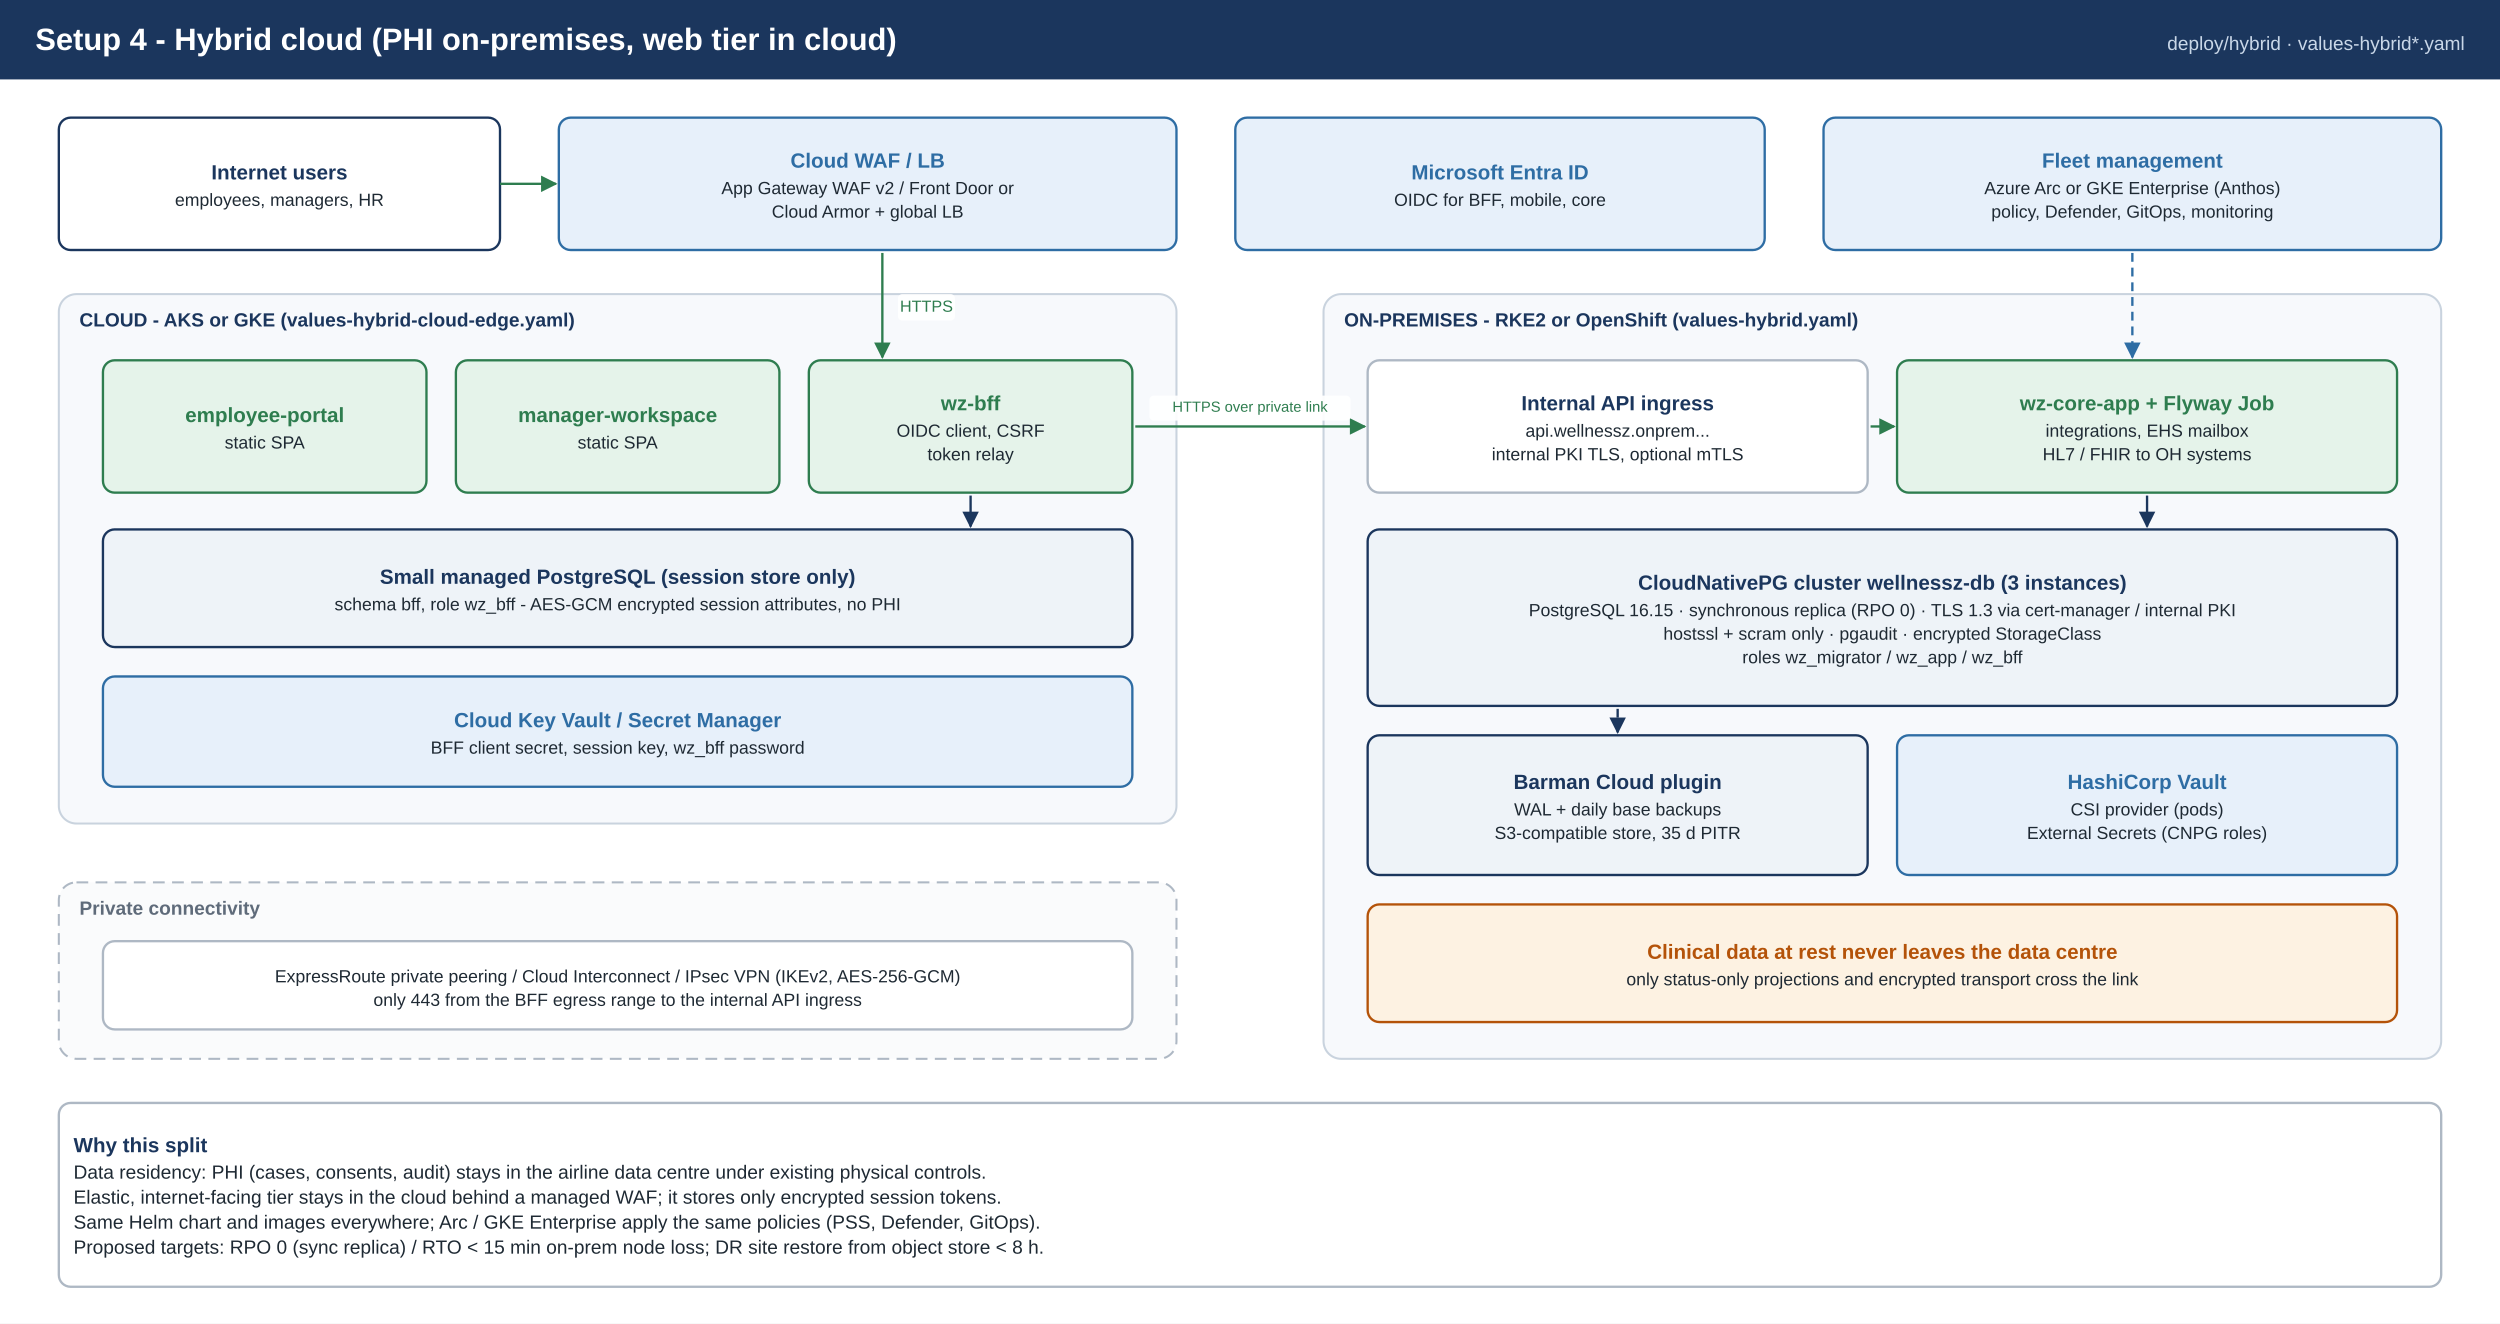
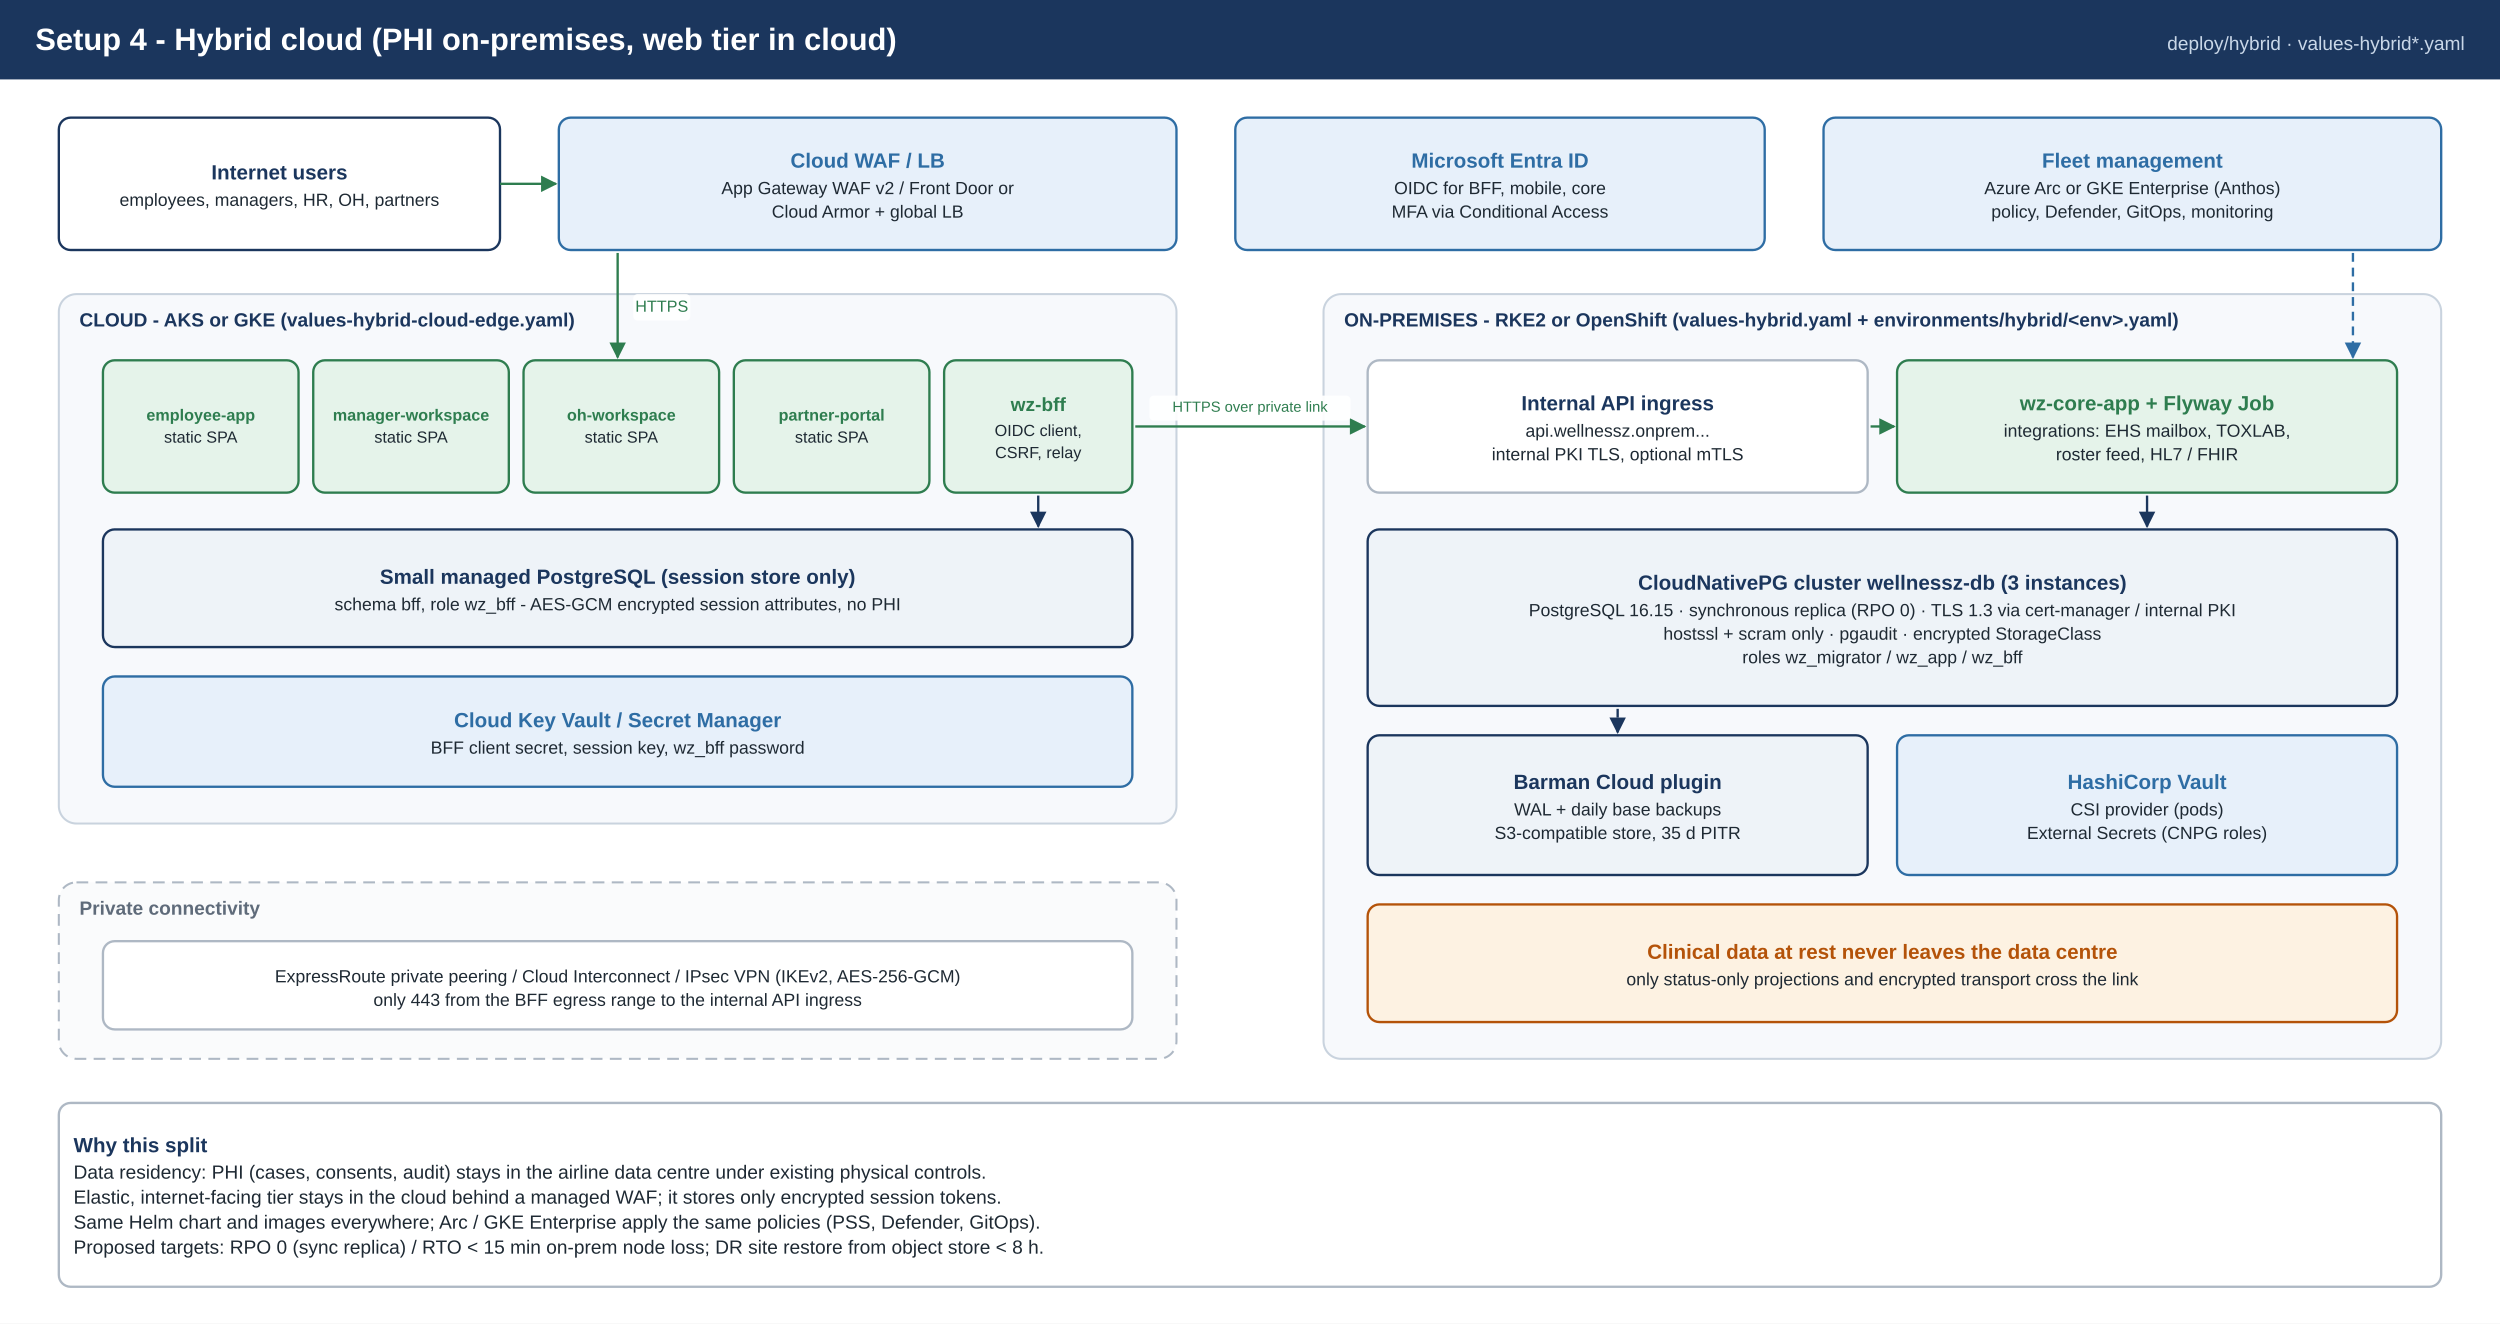
<svg xmlns="http://www.w3.org/2000/svg" width="1700" height="900" viewBox="0 0 1700 900" role="img" aria-label="Hybrid cloud setup">
  <defs>
    <marker id="eg" viewBox="0 0 10 10" refX="9" refY="5" markerWidth="7" markerHeight="7" orient="auto-start-reverse">
      <path d="M0,0 L10,5 L0,10 z" fill="#5F6B7A" />
    </marker>
    <marker id="sg" viewBox="0 0 10 10" refX="9" refY="5" markerWidth="7" markerHeight="7" orient="auto-start-reverse">
      <path d="M0,0 L10,5 L0,10 z" fill="#5F6B7A" />
    </marker>
    <marker id="eb" viewBox="0 0 10 10" refX="9" refY="5" markerWidth="7" markerHeight="7" orient="auto-start-reverse">
      <path d="M0,0 L10,5 L0,10 z" fill="#2E6DA4" />
    </marker>
    <marker id="sb" viewBox="0 0 10 10" refX="9" refY="5" markerWidth="7" markerHeight="7" orient="auto-start-reverse">
      <path d="M0,0 L10,5 L0,10 z" fill="#2E6DA4" />
    </marker>
    <marker id="egr" viewBox="0 0 10 10" refX="9" refY="5" markerWidth="7" markerHeight="7" orient="auto-start-reverse">
      <path d="M0,0 L10,5 L0,10 z" fill="#2E7D4F" />
    </marker>
    <marker id="sgr" viewBox="0 0 10 10" refX="9" refY="5" markerWidth="7" markerHeight="7" orient="auto-start-reverse">
      <path d="M0,0 L10,5 L0,10 z" fill="#2E7D4F" />
    </marker>
    <marker id="en" viewBox="0 0 10 10" refX="9" refY="5" markerWidth="7" markerHeight="7" orient="auto-start-reverse">
      <path d="M0,0 L10,5 L0,10 z" fill="#1B365D" />
    </marker>
    <marker id="sn" viewBox="0 0 10 10" refX="9" refY="5" markerWidth="7" markerHeight="7" orient="auto-start-reverse">
      <path d="M0,0 L10,5 L0,10 z" fill="#1B365D" />
    </marker>
    <marker id="ea" viewBox="0 0 10 10" refX="9" refY="5" markerWidth="7" markerHeight="7" orient="auto-start-reverse">
      <path d="M0,0 L10,5 L0,10 z" fill="#B45309" />
    </marker>
    <marker id="sa" viewBox="0 0 10 10" refX="9" refY="5" markerWidth="7" markerHeight="7" orient="auto-start-reverse">
      <path d="M0,0 L10,5 L0,10 z" fill="#B45309" />
    </marker>
  </defs>
  <rect width="100%" height="100%" fill="#FFFFFF" />
  <rect x="0" y="0" width="1700" height="54" fill="#1B365D" />
  <text x="24" y="34" font-family="Segoe UI, Helvetica Neue, Arial, sans-serif" font-size="21" font-weight="bold" fill="#FFFFFF" text-anchor="start">Setup 4 - Hybrid cloud (PHI on-premises, web tier in cloud)</text>
  <text x="1676" y="34" font-family="Segoe UI, Helvetica Neue, Arial, sans-serif" font-size="13" font-weight="normal" fill="#C9D7E8" text-anchor="end">deploy/hybrid · values-hybrid*.yaml</text>
  <rect x="40" y="80" width="300" height="90" rx="8" ry="8" fill="#FFFFFF" stroke="#1B365D" stroke-width="1.6" />
  <text x="190.0" y="122.0" font-family="Segoe UI, Helvetica Neue, Arial, sans-serif" font-size="14" font-weight="bold" fill="#1B365D" text-anchor="middle">Internet users</text>
-   <text x="190.0" y="140.0" font-family="Segoe UI, Helvetica Neue, Arial, sans-serif" font-size="12" font-weight="normal" fill="#1E2933" text-anchor="middle">employees, managers, HR</text>
+   <text x="190.0" y="140.0" font-family="Segoe UI, Helvetica Neue, Arial, sans-serif" font-size="12" font-weight="normal" fill="#1E2933" text-anchor="middle">employees, managers, HR, OH, partners</text>
  <rect x="380" y="80" width="420" height="90" rx="8" ry="8" fill="#E7F0FA" stroke="#2E6DA4" stroke-width="1.6" />
  <text x="590.0" y="114.0" font-family="Segoe UI, Helvetica Neue, Arial, sans-serif" font-size="14" font-weight="bold" fill="#2E6DA4" text-anchor="middle">Cloud WAF / LB</text>
  <text x="590.0" y="132.0" font-family="Segoe UI, Helvetica Neue, Arial, sans-serif" font-size="12" font-weight="normal" fill="#1E2933" text-anchor="middle">App Gateway WAF v2 / Front Door  or</text>
  <text x="590.0" y="148.0" font-family="Segoe UI, Helvetica Neue, Arial, sans-serif" font-size="12" font-weight="normal" fill="#1E2933" text-anchor="middle">Cloud Armor + global LB</text>
  <rect x="840" y="80" width="360" height="90" rx="8" ry="8" fill="#E7F0FA" stroke="#2E6DA4" stroke-width="1.6" />
-   <text x="1020.0" y="122.0" font-family="Segoe UI, Helvetica Neue, Arial, sans-serif" font-size="14" font-weight="bold" fill="#2E6DA4" text-anchor="middle">Microsoft Entra ID</text>
-   <text x="1020.0" y="140.0" font-family="Segoe UI, Helvetica Neue, Arial, sans-serif" font-size="12" font-weight="normal" fill="#1E2933" text-anchor="middle">OIDC for BFF, mobile, core</text>
+   <text x="1020.0" y="114.0" font-family="Segoe UI, Helvetica Neue, Arial, sans-serif" font-size="14" font-weight="bold" fill="#2E6DA4" text-anchor="middle">Microsoft Entra ID</text>
+   <text x="1020.0" y="132.0" font-family="Segoe UI, Helvetica Neue, Arial, sans-serif" font-size="12" font-weight="normal" fill="#1E2933" text-anchor="middle">OIDC for BFF, mobile, core</text>
+   <text x="1020.0" y="148.0" font-family="Segoe UI, Helvetica Neue, Arial, sans-serif" font-size="12" font-weight="normal" fill="#1E2933" text-anchor="middle">MFA via Conditional Access</text>
  <rect x="1240" y="80" width="420" height="90" rx="8" ry="8" fill="#E7F0FA" stroke="#2E6DA4" stroke-width="1.6" />
  <text x="1450.0" y="114.0" font-family="Segoe UI, Helvetica Neue, Arial, sans-serif" font-size="14" font-weight="bold" fill="#2E6DA4" text-anchor="middle">Fleet management</text>
  <text x="1450.0" y="132.0" font-family="Segoe UI, Helvetica Neue, Arial, sans-serif" font-size="12" font-weight="normal" fill="#1E2933" text-anchor="middle">Azure Arc  or  GKE Enterprise (Anthos)</text>
  <text x="1450.0" y="148.0" font-family="Segoe UI, Helvetica Neue, Arial, sans-serif" font-size="12" font-weight="normal" fill="#1E2933" text-anchor="middle">policy, Defender, GitOps, monitoring</text>
  <rect x="40" y="200" width="760" height="360" rx="12" ry="12" fill="#F7F9FC" stroke="#C9D3DE" stroke-width="1.4" />
  <text x="54" y="222" font-family="Segoe UI, Helvetica Neue, Arial, sans-serif" font-size="13" font-weight="bold" fill="#1B365D" text-anchor="start">CLOUD - AKS or GKE (values-hybrid-cloud-edge.yaml)</text>
-   <rect x="70" y="245" width="220" height="90" rx="8" ry="8" fill="#E5F3EA" stroke="#2E7D4F" stroke-width="1.6" />
-   <text x="180.0" y="287.0" font-family="Segoe UI, Helvetica Neue, Arial, sans-serif" font-size="14" font-weight="bold" fill="#2E7D4F" text-anchor="middle">employee-portal</text>
-   <text x="180.0" y="305.0" font-family="Segoe UI, Helvetica Neue, Arial, sans-serif" font-size="12" font-weight="normal" fill="#1E2933" text-anchor="middle">static SPA</text>
-   <rect x="310" y="245" width="220" height="90" rx="8" ry="8" fill="#E5F3EA" stroke="#2E7D4F" stroke-width="1.6" />
-   <text x="420.0" y="287.0" font-family="Segoe UI, Helvetica Neue, Arial, sans-serif" font-size="14" font-weight="bold" fill="#2E7D4F" text-anchor="middle">manager-workspace</text>
-   <text x="420.0" y="305.0" font-family="Segoe UI, Helvetica Neue, Arial, sans-serif" font-size="12" font-weight="normal" fill="#1E2933" text-anchor="middle">static SPA</text>
-   <rect x="550" y="245" width="220" height="90" rx="8" ry="8" fill="#E5F3EA" stroke="#2E7D4F" stroke-width="1.6" />
-   <text x="660.0" y="279.0" font-family="Segoe UI, Helvetica Neue, Arial, sans-serif" font-size="14" font-weight="bold" fill="#2E7D4F" text-anchor="middle">wz-bff</text>
-   <text x="660.0" y="297.0" font-family="Segoe UI, Helvetica Neue, Arial, sans-serif" font-size="12" font-weight="normal" fill="#1E2933" text-anchor="middle">OIDC client, CSRF</text>
-   <text x="660.0" y="313.0" font-family="Segoe UI, Helvetica Neue, Arial, sans-serif" font-size="12" font-weight="normal" fill="#1E2933" text-anchor="middle">token relay</text>
+   <rect x="70" y="245" width="133" height="90" rx="8" ry="8" fill="#E5F3EA" stroke="#2E7D4F" stroke-width="1.6" />
+   <text x="136.5" y="286.0" font-family="Segoe UI, Helvetica Neue, Arial, sans-serif" font-size="11" font-weight="bold" fill="#2E7D4F" text-anchor="middle">employee-app</text>
+   <text x="136.5" y="301.0" font-family="Segoe UI, Helvetica Neue, Arial, sans-serif" font-size="11" font-weight="normal" fill="#1E2933" text-anchor="middle">static SPA</text>
+   <rect x="213" y="245" width="133" height="90" rx="8" ry="8" fill="#E5F3EA" stroke="#2E7D4F" stroke-width="1.6" />
+   <text x="279.5" y="286.0" font-family="Segoe UI, Helvetica Neue, Arial, sans-serif" font-size="11" font-weight="bold" fill="#2E7D4F" text-anchor="middle">manager-workspace</text>
+   <text x="279.5" y="301.0" font-family="Segoe UI, Helvetica Neue, Arial, sans-serif" font-size="11" font-weight="normal" fill="#1E2933" text-anchor="middle">static SPA</text>
+   <rect x="356" y="245" width="133" height="90" rx="8" ry="8" fill="#E5F3EA" stroke="#2E7D4F" stroke-width="1.6" />
+   <text x="422.5" y="286.0" font-family="Segoe UI, Helvetica Neue, Arial, sans-serif" font-size="11" font-weight="bold" fill="#2E7D4F" text-anchor="middle">oh-workspace</text>
+   <text x="422.5" y="301.0" font-family="Segoe UI, Helvetica Neue, Arial, sans-serif" font-size="11" font-weight="normal" fill="#1E2933" text-anchor="middle">static SPA</text>
+   <rect x="499" y="245" width="133" height="90" rx="8" ry="8" fill="#E5F3EA" stroke="#2E7D4F" stroke-width="1.6" />
+   <text x="565.5" y="286.0" font-family="Segoe UI, Helvetica Neue, Arial, sans-serif" font-size="11" font-weight="bold" fill="#2E7D4F" text-anchor="middle">partner-portal</text>
+   <text x="565.5" y="301.0" font-family="Segoe UI, Helvetica Neue, Arial, sans-serif" font-size="11" font-weight="normal" fill="#1E2933" text-anchor="middle">static SPA</text>
+   <rect x="642" y="245" width="128" height="90" rx="8" ry="8" fill="#E5F3EA" stroke="#2E7D4F" stroke-width="1.6" />
+   <text x="706.0" y="279.5" font-family="Segoe UI, Helvetica Neue, Arial, sans-serif" font-size="13" font-weight="bold" fill="#2E7D4F" text-anchor="middle">wz-bff</text>
+   <text x="706.0" y="296.5" font-family="Segoe UI, Helvetica Neue, Arial, sans-serif" font-size="11" font-weight="normal" fill="#1E2933" text-anchor="middle">OIDC client,</text>
+   <text x="706.0" y="311.5" font-family="Segoe UI, Helvetica Neue, Arial, sans-serif" font-size="11" font-weight="normal" fill="#1E2933" text-anchor="middle">CSRF, relay</text>
  <rect x="70" y="360" width="700" height="80" rx="8" ry="8" fill="#EEF3F8" stroke="#1B365D" stroke-width="1.6" />
  <text x="420.0" y="397.0" font-family="Segoe UI, Helvetica Neue, Arial, sans-serif" font-size="14" font-weight="bold" fill="#1B365D" text-anchor="middle">Small managed PostgreSQL (session store only)</text>
  <text x="420.0" y="415.0" font-family="Segoe UI, Helvetica Neue, Arial, sans-serif" font-size="12" font-weight="normal" fill="#1E2933" text-anchor="middle">schema bff, role wz_bff - AES-GCM encrypted session attributes, no PHI</text>
  <rect x="70" y="460" width="700" height="75" rx="8" ry="8" fill="#E7F0FA" stroke="#2E6DA4" stroke-width="1.6" />
  <text x="420.0" y="494.5" font-family="Segoe UI, Helvetica Neue, Arial, sans-serif" font-size="14" font-weight="bold" fill="#2E6DA4" text-anchor="middle">Cloud Key Vault / Secret Manager</text>
  <text x="420.0" y="512.5" font-family="Segoe UI, Helvetica Neue, Arial, sans-serif" font-size="12" font-weight="normal" fill="#1E2933" text-anchor="middle">BFF client secret, session key, wz_bff password</text>
  <rect x="900" y="200" width="760" height="520" rx="12" ry="12" fill="#F7F9FC" stroke="#C9D3DE" stroke-width="1.4" />
-   <text x="914" y="222" font-family="Segoe UI, Helvetica Neue, Arial, sans-serif" font-size="13" font-weight="bold" fill="#1B365D" text-anchor="start">ON-PREMISES - RKE2 or OpenShift (values-hybrid.yaml)</text>
+   <text x="914" y="222" font-family="Segoe UI, Helvetica Neue, Arial, sans-serif" font-size="13" font-weight="bold" fill="#1B365D" text-anchor="start">ON-PREMISES - RKE2 or OpenShift (values-hybrid.yaml + environments/hybrid/&lt;env&gt;.yaml)</text>
  <rect x="930" y="245" width="340" height="90" rx="8" ry="8" fill="#FFFFFF" stroke="#AEB8C4" stroke-width="1.6" />
  <text x="1100.0" y="279.0" font-family="Segoe UI, Helvetica Neue, Arial, sans-serif" font-size="14" font-weight="bold" fill="#1B365D" text-anchor="middle">Internal API ingress</text>
  <text x="1100.0" y="297.0" font-family="Segoe UI, Helvetica Neue, Arial, sans-serif" font-size="12" font-weight="normal" fill="#1E2933" text-anchor="middle">api.wellnessz.onprem...</text>
  <text x="1100.0" y="313.0" font-family="Segoe UI, Helvetica Neue, Arial, sans-serif" font-size="12" font-weight="normal" fill="#1E2933" text-anchor="middle">internal PKI TLS, optional mTLS</text>
  <rect x="1290" y="245" width="340" height="90" rx="8" ry="8" fill="#E5F3EA" stroke="#2E7D4F" stroke-width="1.6" />
  <text x="1460.0" y="279.0" font-family="Segoe UI, Helvetica Neue, Arial, sans-serif" font-size="14" font-weight="bold" fill="#2E7D4F" text-anchor="middle">wz-core-app + Flyway Job</text>
-   <text x="1460.0" y="297.0" font-family="Segoe UI, Helvetica Neue, Arial, sans-serif" font-size="12" font-weight="normal" fill="#1E2933" text-anchor="middle">integrations, EHS mailbox</text>
-   <text x="1460.0" y="313.0" font-family="Segoe UI, Helvetica Neue, Arial, sans-serif" font-size="12" font-weight="normal" fill="#1E2933" text-anchor="middle">HL7 / FHIR to OH systems</text>
+   <text x="1460.0" y="297.0" font-family="Segoe UI, Helvetica Neue, Arial, sans-serif" font-size="12" font-weight="normal" fill="#1E2933" text-anchor="middle">integrations: EHS mailbox, TOXLAB,</text>
+   <text x="1460.0" y="313.0" font-family="Segoe UI, Helvetica Neue, Arial, sans-serif" font-size="12" font-weight="normal" fill="#1E2933" text-anchor="middle">roster feed, HL7 / FHIR</text>
  <rect x="930" y="360" width="700" height="120" rx="8" ry="8" fill="#EEF3F8" stroke="#1B365D" stroke-width="1.6" />
  <text x="1280.0" y="401.0" font-family="Segoe UI, Helvetica Neue, Arial, sans-serif" font-size="14" font-weight="bold" fill="#1B365D" text-anchor="middle">CloudNativePG cluster wellnessz-db (3 instances)</text>
  <text x="1280.0" y="419.0" font-family="Segoe UI, Helvetica Neue, Arial, sans-serif" font-size="12" font-weight="normal" fill="#1E2933" text-anchor="middle">PostgreSQL 16.15 · synchronous replica (RPO 0) · TLS 1.3 via cert-manager / internal PKI</text>
  <text x="1280.0" y="435.0" font-family="Segoe UI, Helvetica Neue, Arial, sans-serif" font-size="12" font-weight="normal" fill="#1E2933" text-anchor="middle">hostssl + scram only · pgaudit · encrypted StorageClass</text>
  <text x="1280.0" y="451.0" font-family="Segoe UI, Helvetica Neue, Arial, sans-serif" font-size="12" font-weight="normal" fill="#1E2933" text-anchor="middle">roles wz_migrator / wz_app / wz_bff</text>
  <rect x="930" y="500" width="340" height="95" rx="8" ry="8" fill="#EEF3F8" stroke="#1B365D" stroke-width="1.6" />
  <text x="1100.0" y="536.5" font-family="Segoe UI, Helvetica Neue, Arial, sans-serif" font-size="14" font-weight="bold" fill="#1B365D" text-anchor="middle">Barman Cloud plugin</text>
  <text x="1100.0" y="554.5" font-family="Segoe UI, Helvetica Neue, Arial, sans-serif" font-size="12" font-weight="normal" fill="#1E2933" text-anchor="middle">WAL + daily base backups</text>
  <text x="1100.0" y="570.5" font-family="Segoe UI, Helvetica Neue, Arial, sans-serif" font-size="12" font-weight="normal" fill="#1E2933" text-anchor="middle">S3-compatible store, 35 d PITR</text>
  <rect x="1290" y="500" width="340" height="95" rx="8" ry="8" fill="#E7F0FA" stroke="#2E6DA4" stroke-width="1.6" />
  <text x="1460.0" y="536.5" font-family="Segoe UI, Helvetica Neue, Arial, sans-serif" font-size="14" font-weight="bold" fill="#2E6DA4" text-anchor="middle">HashiCorp Vault</text>
  <text x="1460.0" y="554.5" font-family="Segoe UI, Helvetica Neue, Arial, sans-serif" font-size="12" font-weight="normal" fill="#1E2933" text-anchor="middle">CSI provider (pods)</text>
  <text x="1460.0" y="570.5" font-family="Segoe UI, Helvetica Neue, Arial, sans-serif" font-size="12" font-weight="normal" fill="#1E2933" text-anchor="middle">External Secrets (CNPG roles)</text>
  <rect x="930" y="615" width="700" height="80" rx="8" ry="8" fill="#FDF2E2" stroke="#B45309" stroke-width="1.6" />
  <text x="1280.0" y="652.0" font-family="Segoe UI, Helvetica Neue, Arial, sans-serif" font-size="14" font-weight="bold" fill="#B45309" text-anchor="middle">Clinical data at rest never leaves the data centre</text>
  <text x="1280.0" y="670.0" font-family="Segoe UI, Helvetica Neue, Arial, sans-serif" font-size="12" font-weight="normal" fill="#1E2933" text-anchor="middle">only status-only projections and encrypted transport cross the link</text>
  <rect x="40" y="600" width="760" height="120" rx="12" ry="12" fill="#FAFBFC" stroke="#AEB8C4" stroke-width="1.4" stroke-dasharray="8 5" />
  <text x="54" y="622" font-family="Segoe UI, Helvetica Neue, Arial, sans-serif" font-size="13" font-weight="bold" fill="#5F6B7A" text-anchor="start">Private connectivity</text>
  <rect x="70" y="640" width="700" height="60" rx="8" ry="8" fill="#FFFFFF" stroke="#AEB8C4" stroke-width="1.6" />
  <text x="420.0" y="668.0" font-family="Segoe UI, Helvetica Neue, Arial, sans-serif" font-size="12" font-weight="normal" fill="#1E2933" text-anchor="middle">ExpressRoute private peering / Cloud Interconnect / IPsec VPN (IKEv2, AES-256-GCM)</text>
  <text x="420.0" y="684.0" font-family="Segoe UI, Helvetica Neue, Arial, sans-serif" font-size="12" font-weight="normal" fill="#1E2933" text-anchor="middle">only 443 from the BFF egress range to the internal API ingress</text>
  <rect x="40" y="750" width="1620" height="125" rx="8" ry="8" fill="#FFFFFF" stroke="#AEB8C4" stroke-width="1.6" />
  <text x="50" y="783.5" font-family="Segoe UI, Helvetica Neue, Arial, sans-serif" font-size="14" font-weight="bold" fill="#1B365D" text-anchor="start">Why this split</text>
  <text x="50" y="801.5" font-family="Segoe UI, Helvetica Neue, Arial, sans-serif" font-size="13" font-weight="normal" fill="#1E2933" text-anchor="start">Data residency: PHI (cases, consents, audit) stays in the airline data centre under existing physical controls.</text>
  <text x="50" y="818.5" font-family="Segoe UI, Helvetica Neue, Arial, sans-serif" font-size="13" font-weight="normal" fill="#1E2933" text-anchor="start">Elastic, internet-facing tier stays in the cloud behind a managed WAF; it stores only encrypted session tokens.</text>
  <text x="50" y="835.5" font-family="Segoe UI, Helvetica Neue, Arial, sans-serif" font-size="13" font-weight="normal" fill="#1E2933" text-anchor="start">Same Helm chart and images everywhere; Arc / GKE Enterprise apply the same policies (PSS, Defender, GitOps).</text>
  <text x="50" y="852.5" font-family="Segoe UI, Helvetica Neue, Arial, sans-serif" font-size="13" font-weight="normal" fill="#1E2933" text-anchor="start">Proposed targets: RPO 0 (sync replica) / RTO &lt; 15 min on-prem node loss; DR site restore from object store &lt; 8 h.</text>
  <path d="M 340 125 L 378 125" fill="none" stroke="#2E7D4F" stroke-width="1.6" marker-end="url(#egr)" />
-   <path d="M 600 172 L 600 243" fill="none" stroke="#2E7D4F" stroke-width="1.6" marker-end="url(#egr)" />
-   <rect x="610.6" y="200" width="38.8" height="18" fill="#FFFFFF" fill-opacity="0.92" rx="3" />
-   <text x="630" y="212" font-family="Segoe UI, Helvetica Neue, Arial, sans-serif" font-size="11" font-weight="normal" fill="#2E7D4F" text-anchor="middle">HTTPS</text>
+   <path d="M 420 172 L 420 243" fill="none" stroke="#2E7D4F" stroke-width="1.6" marker-end="url(#egr)" />
+   <rect x="430.6" y="200" width="38.8" height="18" fill="#FFFFFF" fill-opacity="0.92" rx="3" />
+   <text x="450" y="212" font-family="Segoe UI, Helvetica Neue, Arial, sans-serif" font-size="11" font-weight="normal" fill="#2E7D4F" text-anchor="middle">HTTPS</text>
  <path d="M 772 290 L 928 290" fill="none" stroke="#2E7D4F" stroke-width="1.6" marker-end="url(#egr)" />
  <rect x="781.6" y="269" width="136.8" height="17" fill="#FFFFFF" fill-opacity="0.92" rx="3" />
  <text x="850" y="280" font-family="Segoe UI, Helvetica Neue, Arial, sans-serif" font-size="10" font-weight="normal" fill="#2E7D4F" text-anchor="middle">HTTPS over private link</text>
  <path d="M 1272 290 L 1288 290" fill="none" stroke="#2E7D4F" stroke-width="1.6" marker-end="url(#egr)" />
  <path d="M 1460 337 L 1460 358" fill="none" stroke="#1B365D" stroke-width="1.6" marker-end="url(#en)" />
  <path d="M 1100 482 L 1100 498" fill="none" stroke="#1B365D" stroke-width="1.6" stroke-dasharray="6 4" marker-end="url(#en)" />
-   <path d="M 660 337 L 660 358" fill="none" stroke="#1B365D" stroke-width="1.6" marker-end="url(#en)" />
-   <path d="M 1450 172 L 1450 243" fill="none" stroke="#2E6DA4" stroke-width="1.6" stroke-dasharray="6 4" marker-end="url(#eb)" />
+   <path d="M 706 337 L 706 358" fill="none" stroke="#1B365D" stroke-width="1.6" marker-end="url(#en)" />
+   <path d="M 1600 172 L 1600 243" fill="none" stroke="#2E6DA4" stroke-width="1.6" stroke-dasharray="6 4" marker-end="url(#eb)" />
</svg>
